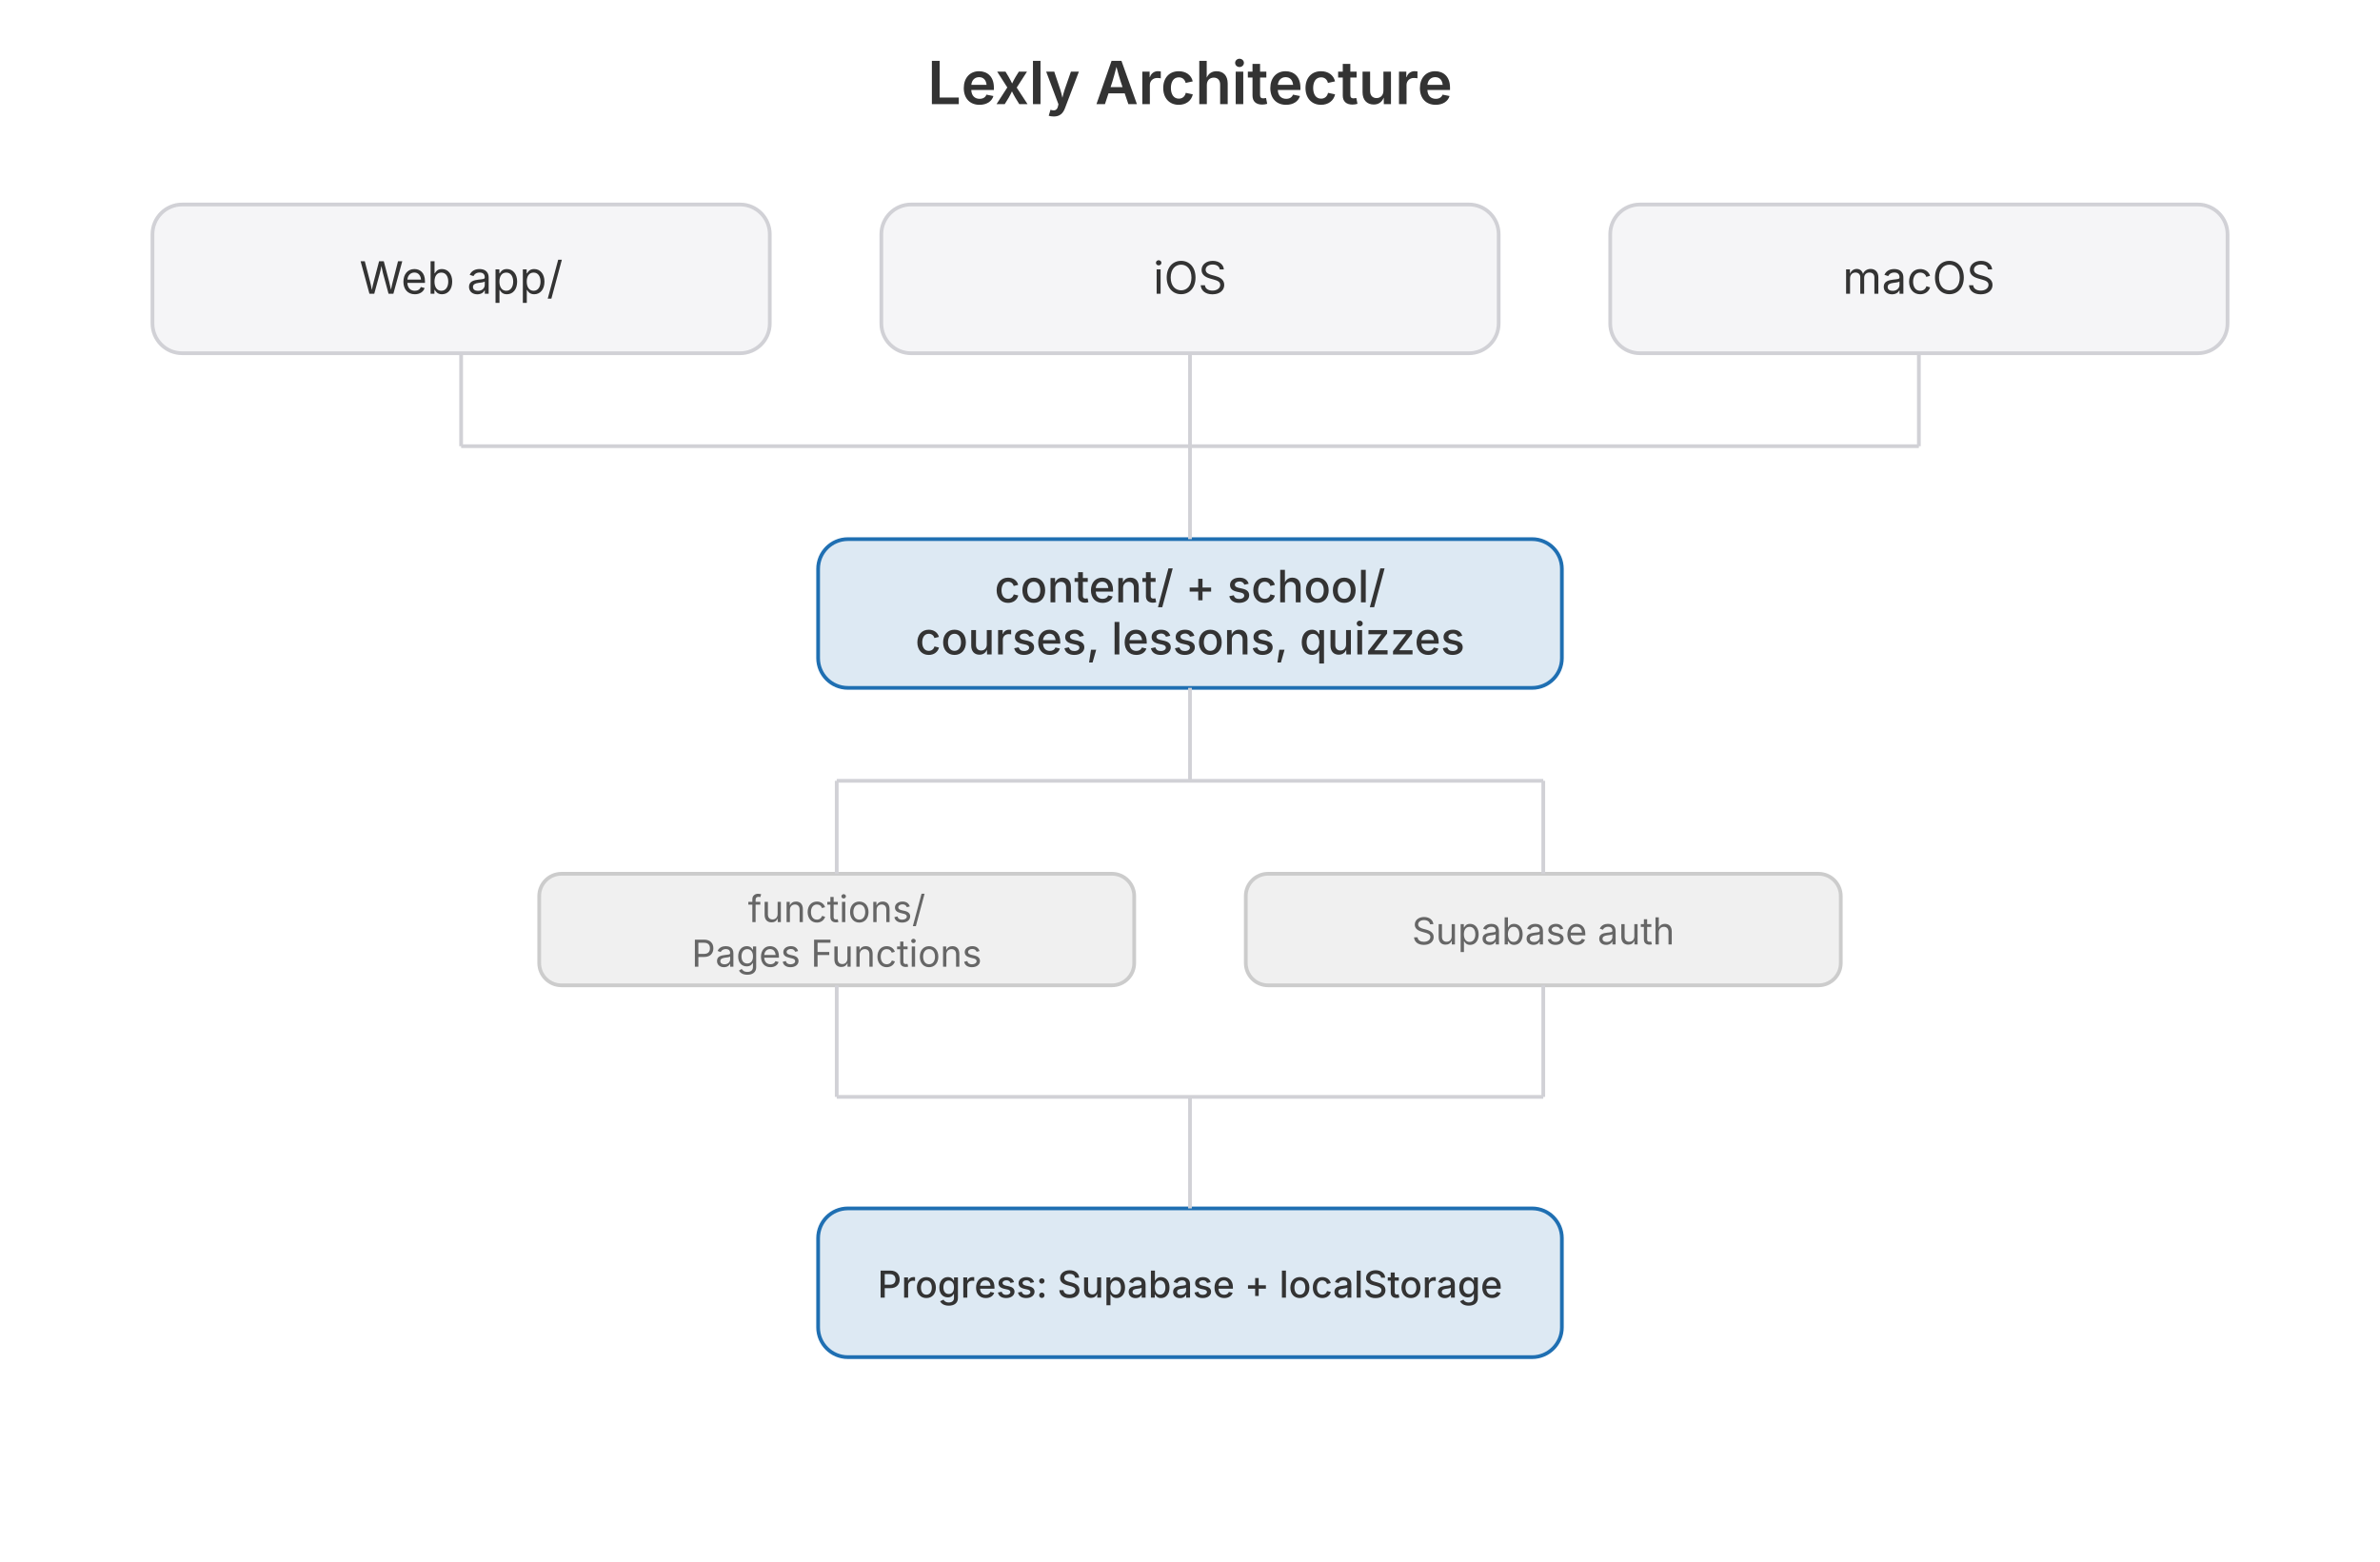
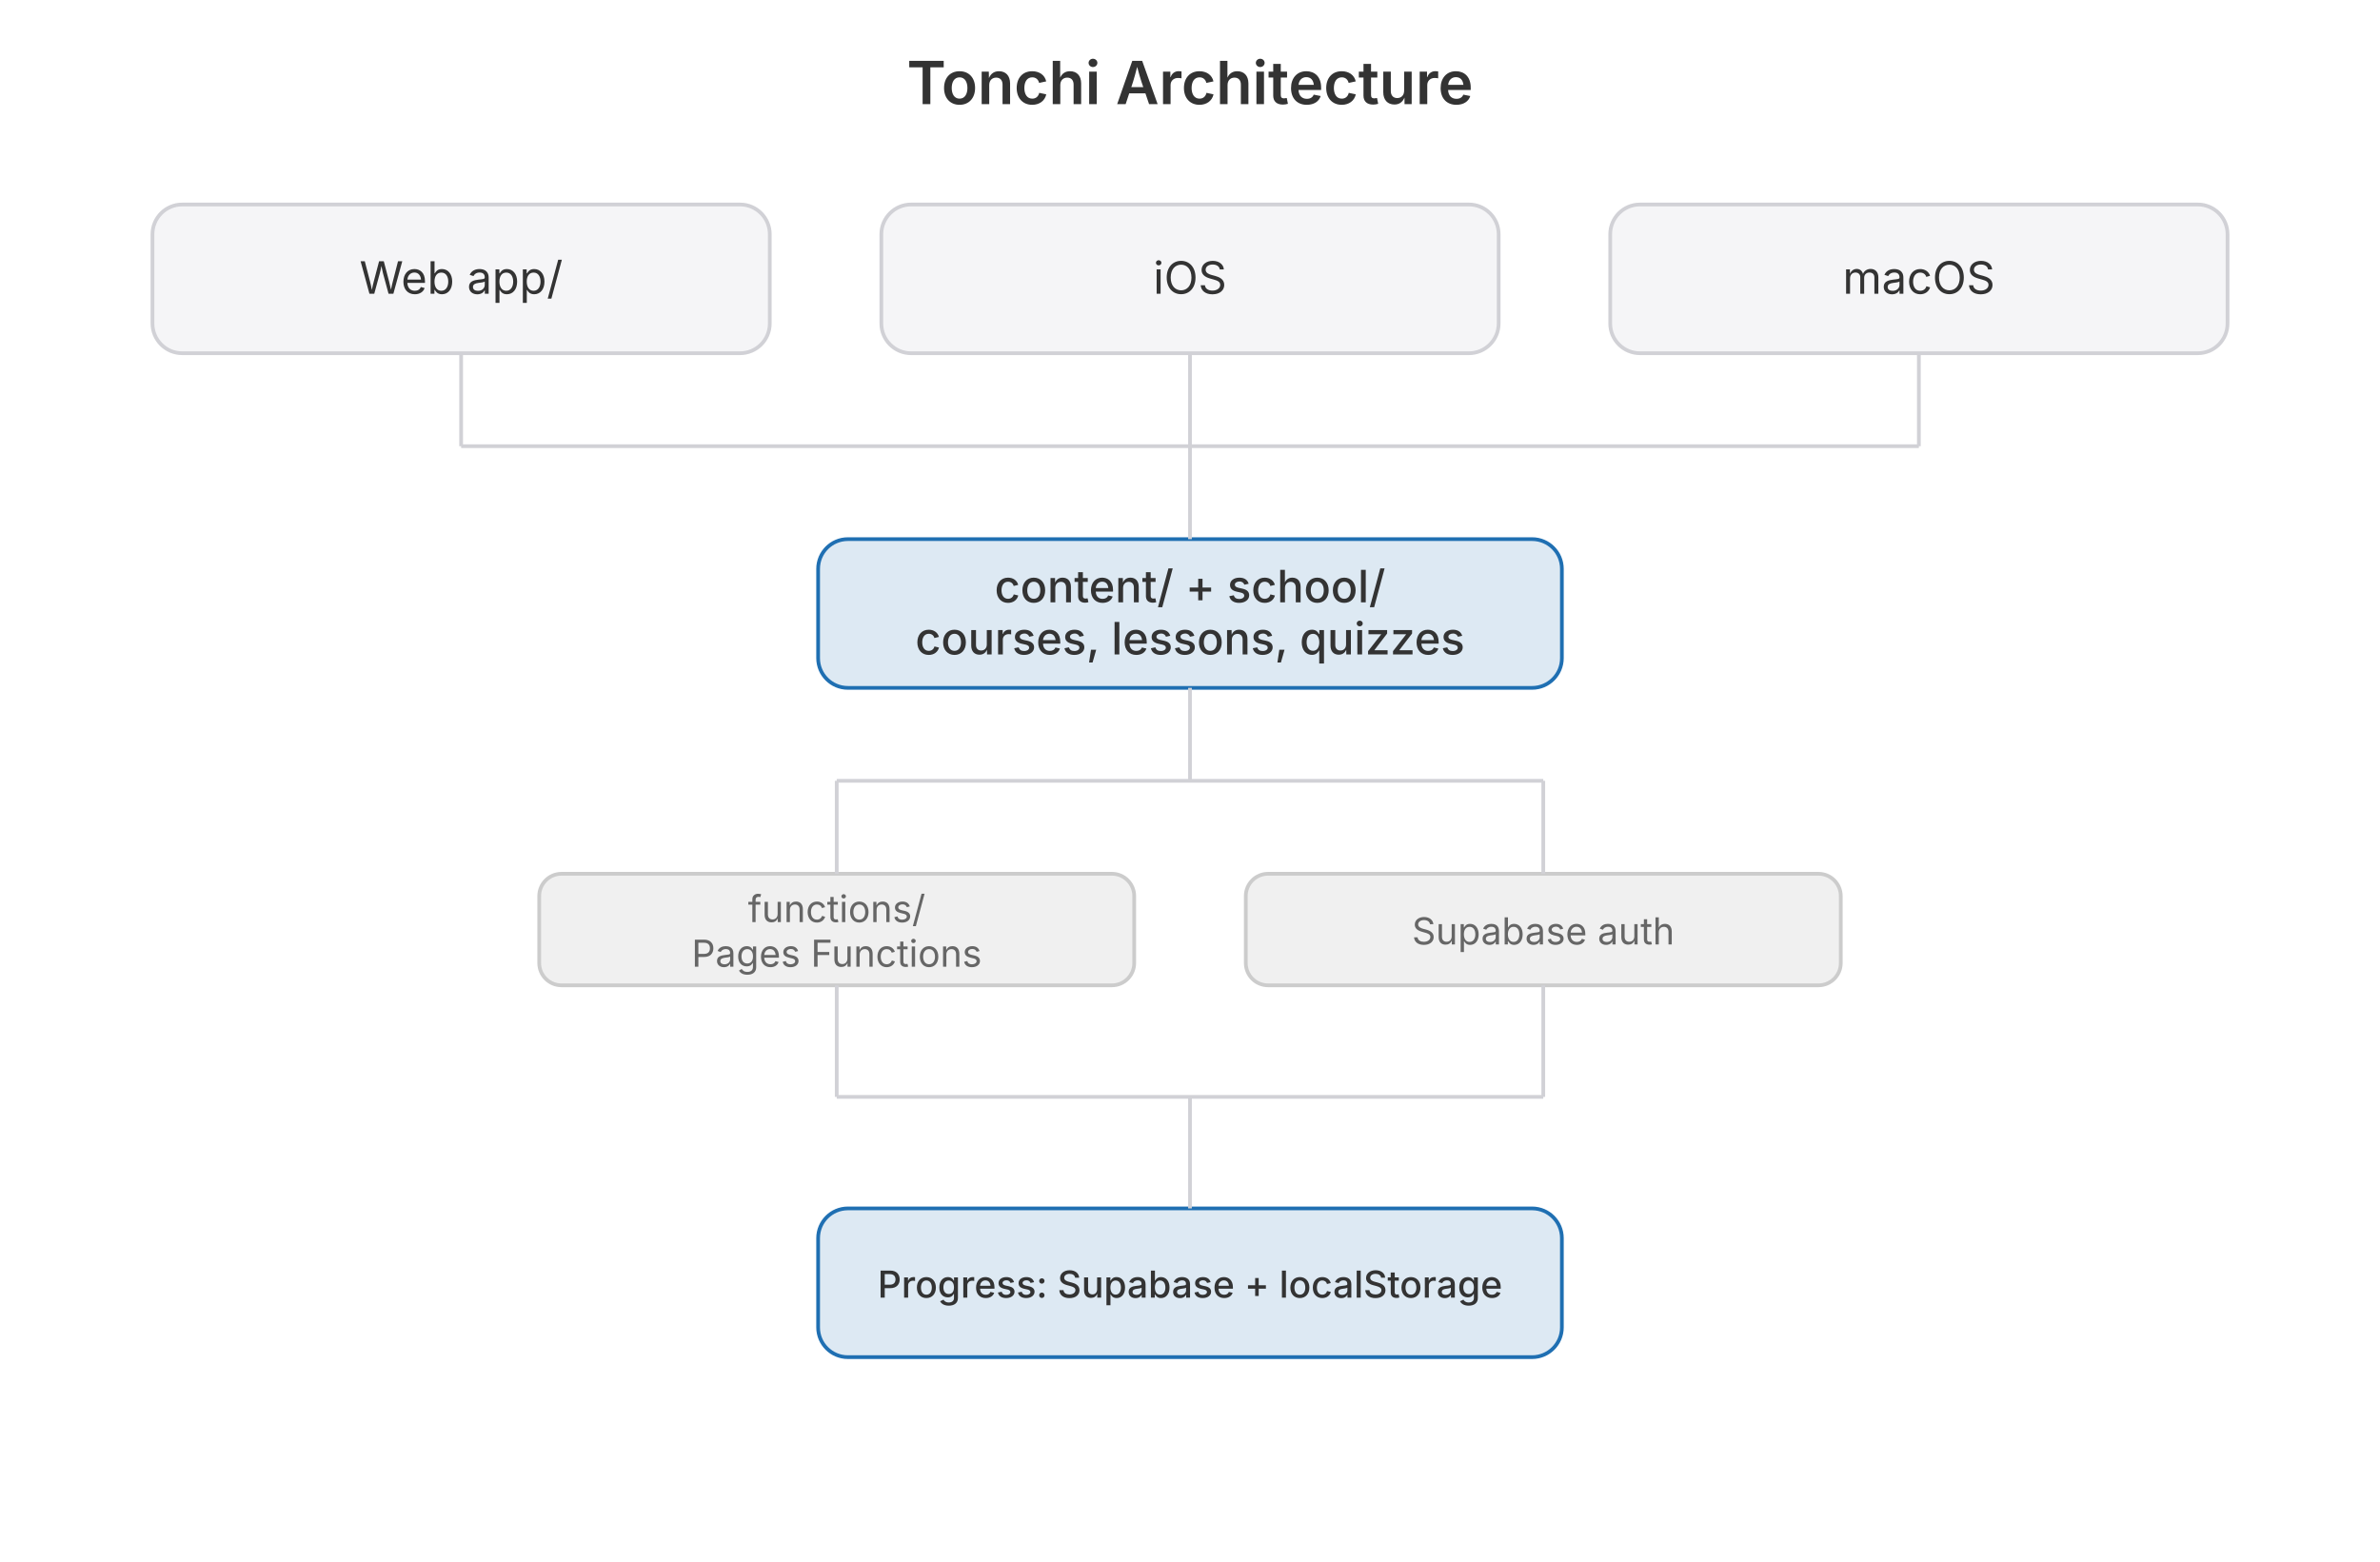
<svg xmlns="http://www.w3.org/2000/svg" width="640" height="420" style="background:#fff;font-family:-apple-system,BlinkMacSystemFont,sans-serif" viewBox="0 0 640 420">
-   <text x="320" y="28" fill="#333" font-size="16" font-weight="600" text-anchor="middle">Lexly Architecture</text>
+   <text x="320" y="28" fill="#333" font-size="16" font-weight="600" text-anchor="middle">Tonchi Architecture</text>
  <rect width="166" height="40" x="41" y="55" fill="#f5f5f7" stroke="#d1d1d6" rx="8" />
  <text x="124" y="79" fill="#333" font-size="12" text-anchor="middle">Web app/</text>
  <rect width="166" height="40" x="237" y="55" fill="#f5f5f7" stroke="#d1d1d6" rx="8" />
  <text x="320" y="79" fill="#333" font-size="12" text-anchor="middle">iOS</text>
  <rect width="166" height="40" x="433" y="55" fill="#f5f5f7" stroke="#d1d1d6" rx="8" />
  <text x="516" y="79" fill="#333" font-size="12" text-anchor="middle">macOS</text>
  <rect width="200" height="40" x="220" y="145" fill="#1f6fb2" fill-opacity=".15" stroke="#1f6fb2" rx="8" />
  <text x="320" y="162" fill="#333" font-size="12" font-weight="500" text-anchor="middle">content/ + school/</text>
  <text x="320" y="176" fill="#333" font-size="12" font-weight="500" text-anchor="middle">courses, lessons, quizzes</text>
  <rect width="160" height="30" x="145" y="235" fill="#f0f0f0" stroke="#ccc" rx="6" />
  <text x="225" y="248" fill="#666" font-size="10" text-anchor="middle">functions/</text>
  <text x="225" y="260" fill="#666" font-size="10" text-anchor="middle">Pages Functions</text>
  <rect width="160" height="30" x="335" y="235" fill="#f0f0f0" stroke="#ccc" rx="6" />
  <text x="415" y="254" fill="#666" font-size="10" text-anchor="middle">Supabase auth</text>
  <rect width="200" height="40" x="220" y="325" fill="#1f6fb2" fill-opacity=".15" stroke="#1f6fb2" rx="8" />
  <text x="320" y="349" fill="#333" font-size="10" font-weight="500" text-anchor="middle">Progress: Supabase + localStorage</text>
  <path stroke="#d1d1d6" fill="none" d="M124 95v25M320 95v25M516 95v25M124 120H516M320 120V145M320 185V210M225 210v25M415 210v25M225 210H415M225 265v30M415 265v30M225 295H415M320 295V325" />
</svg>
